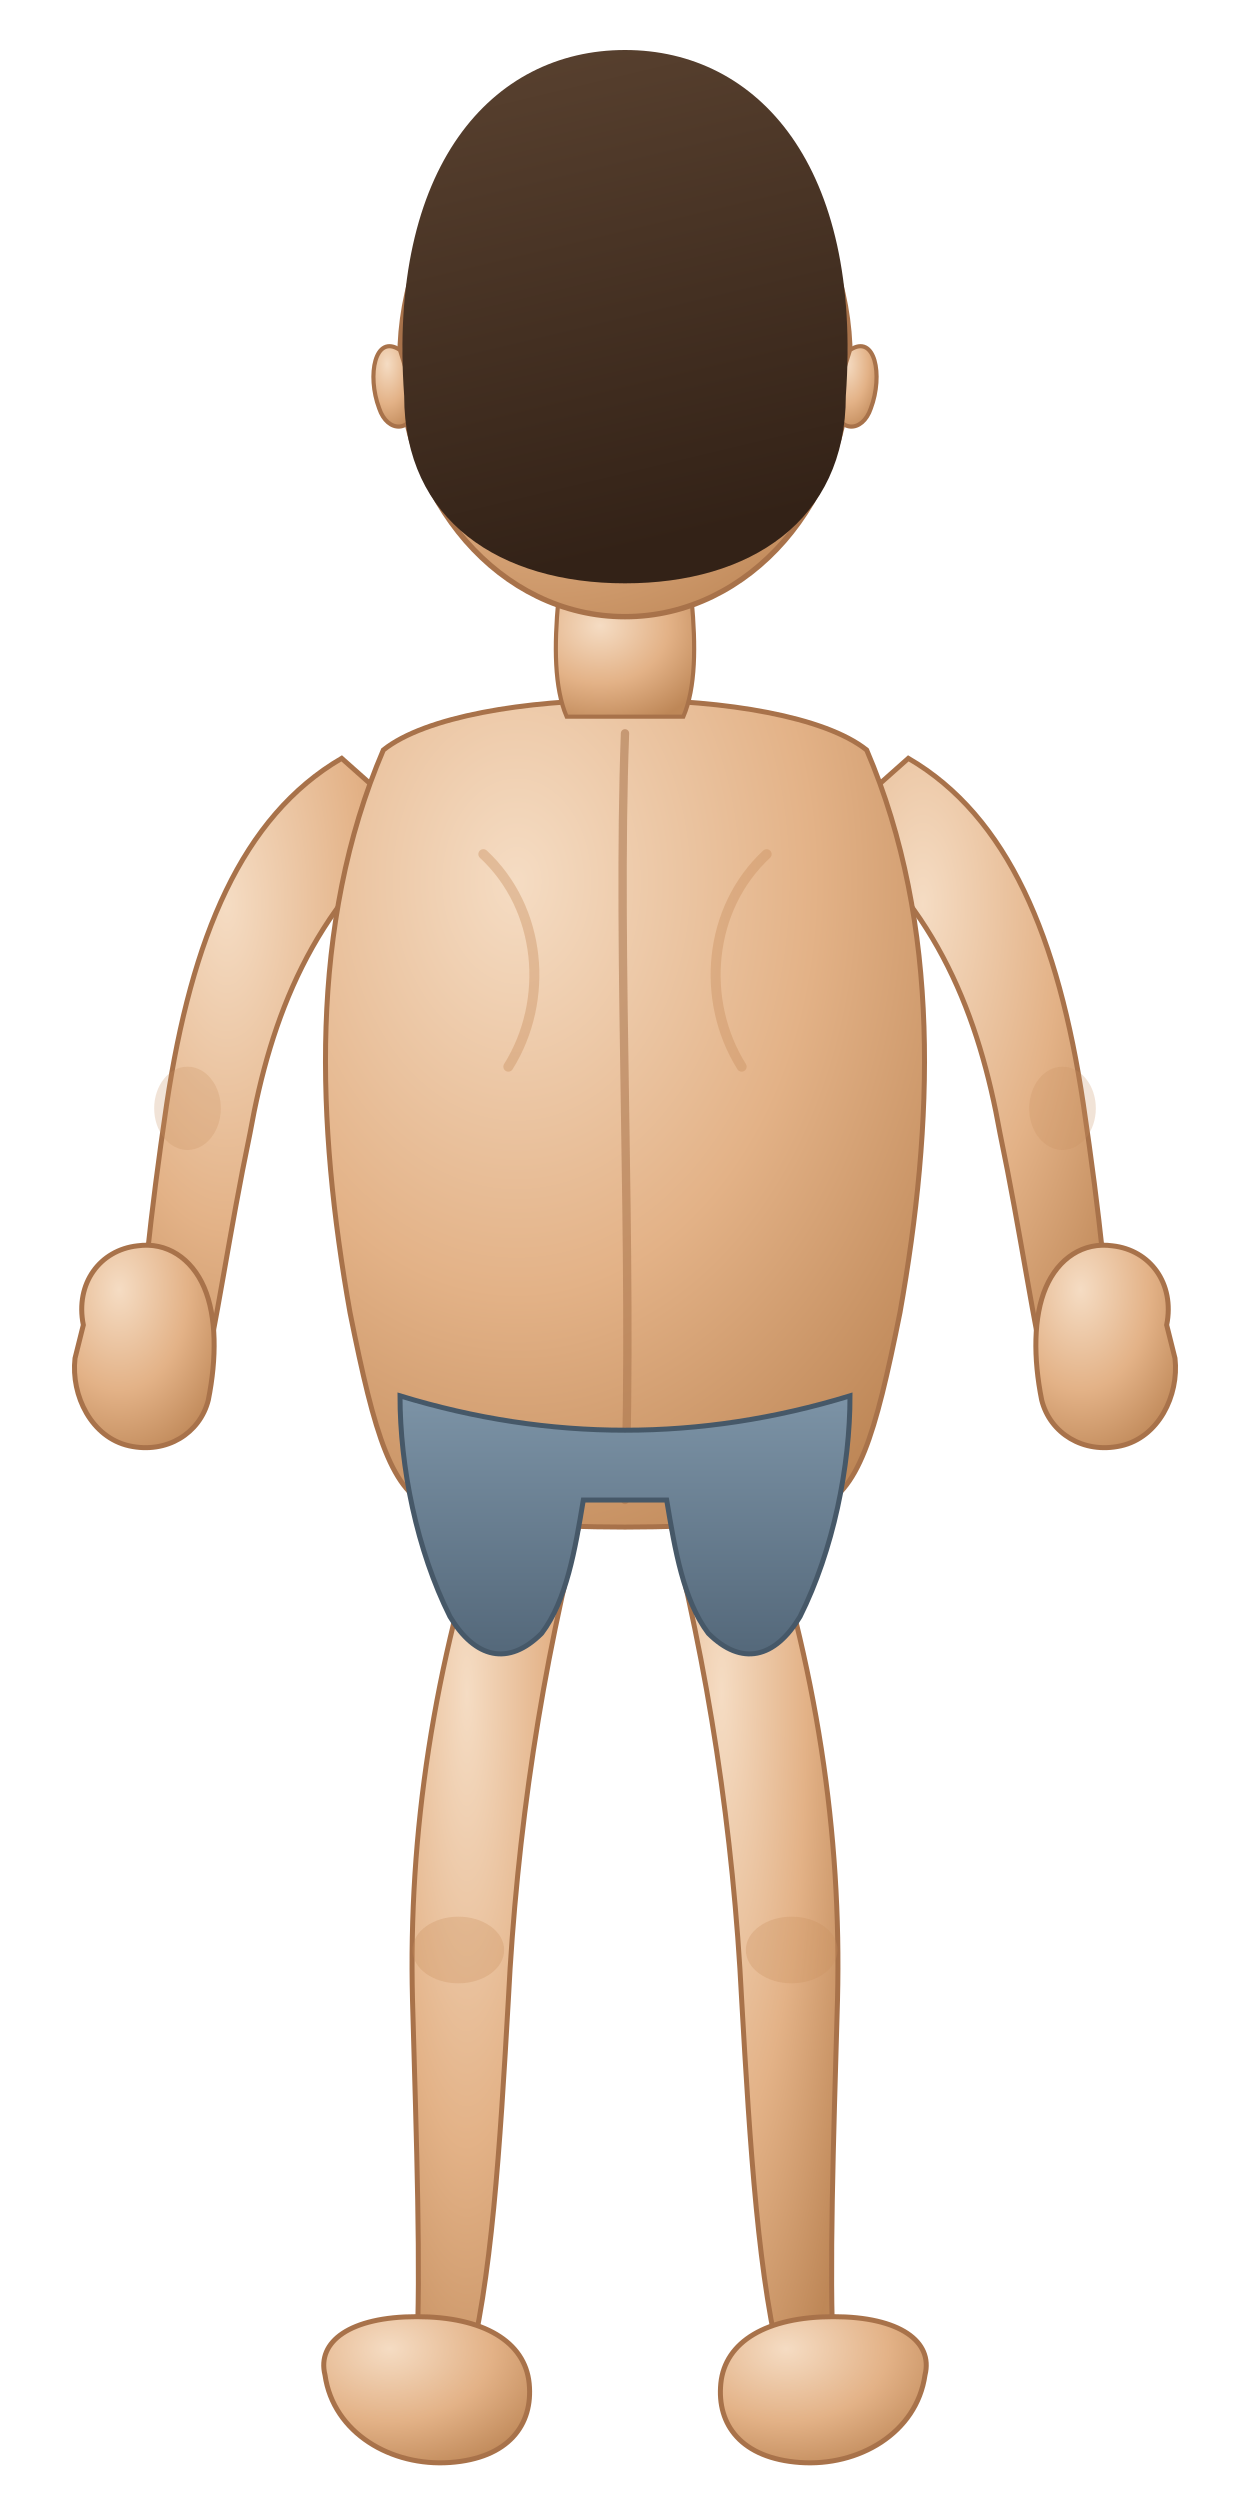
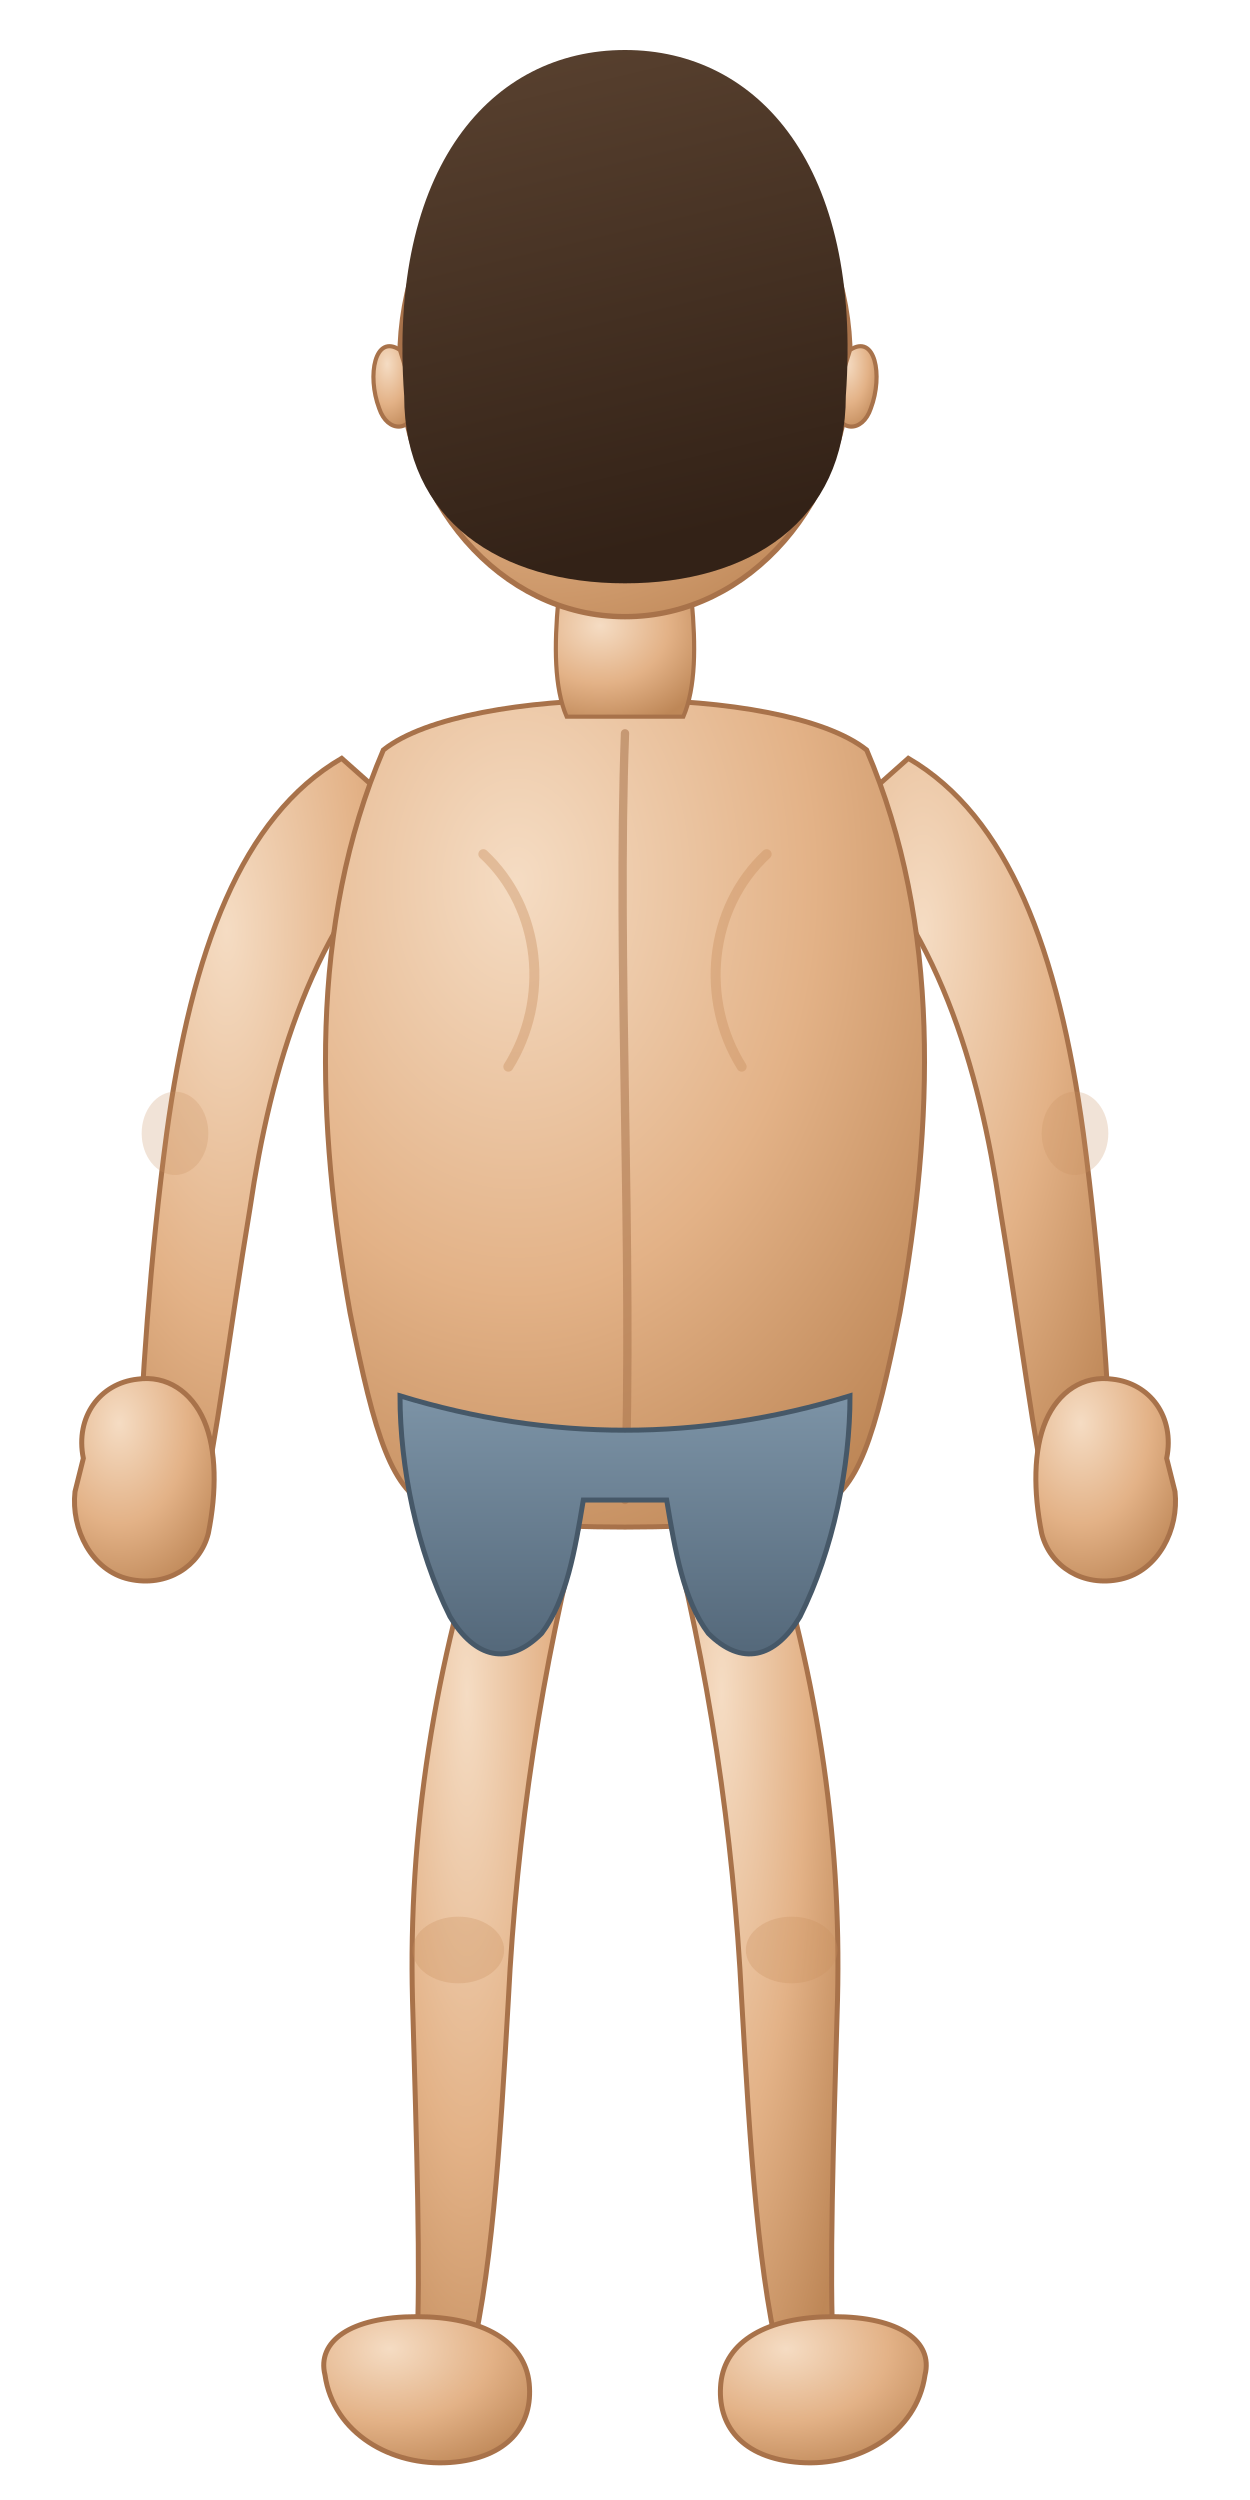
<svg xmlns="http://www.w3.org/2000/svg" viewBox="0 0 300 600" role="img" aria-labelledby="bodyBackTitle">
  <defs>
    <radialGradient id="skinGradB" cx="32%" cy="22%" r="90%">
      <stop offset="0%" stop-color="#F5DCC3" />
      <stop offset="55%" stop-color="#E3B287" />
      <stop offset="100%" stop-color="#BE8757" />
    </radialGradient>
    <linearGradient id="hairGradB" x1="0%" y1="0%" x2="20%" y2="100%">
      <stop offset="0%" stop-color="#5A4230" />
      <stop offset="100%" stop-color="#332217" />
    </linearGradient>
    <linearGradient id="shortsGradB" x1="0%" y1="0%" x2="0%" y2="100%">
      <stop offset="0%" stop-color="#7C93A6" />
      <stop offset="100%" stop-color="#54687A" />
    </linearGradient>
  </defs>
  <path d="M118,358 C104,400 98,440 99,480 C100,515 101,545 100,565 C99,578 108,582 112,570 C118,548 120,515 122,480 C124,440 130,400 140,362 Z" fill="url(#skinGradB)" stroke="#A8724A" stroke-width="1.2" />
  <path d="M182,358 C196,400 202,440 201,480 C200,515 199,545 200,565 C201,578 192,582 188,570 C182,548 180,515 178,480 C176,440 170,400 160,362 Z" fill="url(#skinGradB)" stroke="#A8724A" stroke-width="1.2" />
  <ellipse cx="110" cy="468" rx="11" ry="8" fill="#C98F5E" opacity="0.3" />
  <ellipse cx="190" cy="468" rx="11" ry="8" fill="#C98F5E" opacity="0.3" />
  <path d="M78,570 C76,562 84,556 100,556 C116,556 126,562 127,572 C128,582 122,590 108,591 C94,592 80,584 78,570 Z" fill="url(#skinGradB)" stroke="#A8724A" stroke-width="1.2" />
  <path d="M222,570 C224,562 216,556 200,556 C184,556 174,562 173,572 C172,582 178,590 192,591 C206,592 220,584 222,570 Z" fill="url(#skinGradB)" stroke="#A8724A" stroke-width="1.2" />
-   <path d="M82,182 C58,196 46,225 40,265 C36,292 34,312 33,330 C32,340 44,344 48,335 C52,318 55,296 60,272 C65,244 75,218 100,198 Z" fill="url(#skinGradB)" stroke="#A8724A" stroke-width="1.2" />
-   <path d="M218,182 C242,196 254,225 260,265 C264,292 266,312 267,330 C268,340 256,344 252,335 C248,318 245,296 240,272 C235,244 225,218 200,198 Z" fill="url(#skinGradB)" stroke="#A8724A" stroke-width="1.2" />
-   <ellipse cx="45" cy="266" rx="8" ry="10" fill="#C98F5E" opacity="0.25" />
-   <ellipse cx="255" cy="266" rx="8" ry="10" fill="#C98F5E" opacity="0.25" />
-   <path d="M20,318 C18,308 24,300 33,299 C40,298 46,302 49,309 C52,316 52,326 50,336 C48,344 40,349 31,347 C22,345 17,335 18,326 Z" fill="url(#skinGradB)" stroke="#A8724A" stroke-width="1.2" />
-   <path d="M280,318 C282,308 276,300 267,299 C260,298 254,302 251,309 C248,316 248,326 250,336 C252,344 260,349 269,347 C278,345 283,335 282,326 Z" fill="url(#skinGradB)" stroke="#A8724A" stroke-width="1.2" />
+   <path d="M82,182 C58,196 46,228 40,272 C36,302 34,332 33,358 C32,368 44,372 48,363 C52,346 55,320 60,290 C65,256 75,222 100,198 Z" fill="url(#skinGradB)" stroke="#A8724A" stroke-width="1.2" />
+   <path d="M218,182 C242,196 254,228 260,272 C264,302 266,332 267,358 C268,368 256,372 252,363 C248,346 245,320 240,290 C235,256 225,222 200,198 Z" fill="url(#skinGradB)" stroke="#A8724A" stroke-width="1.2" />
+   <ellipse cx="42" cy="272" rx="8" ry="10" fill="#C98F5E" opacity="0.25" />
+   <ellipse cx="258" cy="272" rx="8" ry="10" fill="#C98F5E" opacity="0.25" />
+   <path d="M20,350 C18,340 24,332 33,331 C40,330 46,334 49,341 C52,348 52,358 50,368 C48,376 40,381 31,379 C22,377 17,367 18,358 Z" fill="url(#skinGradB)" stroke="#A8724A" stroke-width="1.2" />
+   <path d="M280,350 C282,340 276,332 267,331 C260,330 254,334 251,341 C248,348 248,358 250,368 C252,376 260,381 269,379 C278,377 283,367 282,358 Z" fill="url(#skinGradB)" stroke="#A8724A" stroke-width="1.2" />
  <path d="M92,180 C74,222 76,270 84,315 C90,345 94,358 104,362 C120,368 180,368 196,362 C206,358 210,345 216,315 C224,270 226,222 208,180 C188,164 112,164 92,180 Z" fill="url(#skinGradB)" stroke="#A8724A" stroke-width="1.2" />
  <path d="M116,205 C130,218 132,240 122,256" stroke="#C98F5E" stroke-width="2.4" fill="none" opacity="0.4" stroke-linecap="round" />
  <path d="M184,205 C170,218 168,240 178,256" stroke="#C98F5E" stroke-width="2.4" fill="none" opacity="0.4" stroke-linecap="round" />
  <path d="M150,176 C148,230 152,300 150,360" stroke="#A8724A" stroke-width="2" fill="none" stroke-linecap="round" opacity="0.55" />
  <path d="M96,335 C96,352 100,372 108,388 C114,398 122,400 130,392 C136,384 138,372 140,360 L160,360 C162,372 164,384 170,392 C178,400 186,398 192,388 C200,372 204,352 204,335 C168,346 132,346 96,335 Z" fill="url(#shortsGradB)" stroke="#465868" stroke-width="1.2" />
  <path d="M134,144 C133,155 133,165 136,172 L164,172 C167,165 167,155 166,144 Z" fill="url(#skinGradB)" stroke="#A8724A" stroke-width="1" />
  <ellipse cx="150" cy="86" rx="54" ry="62" fill="url(#skinGradB)" stroke="#A8724A" stroke-width="1.3" />
  <path d="M96,84 C90,80 88,90 91,98 C93,104 99,104 100,97 Z" fill="url(#skinGradB)" stroke="#A8724A" stroke-width="1" />
  <path d="M204,84 C210,80 212,90 209,98 C207,104 201,104 200,97 Z" fill="url(#skinGradB)" stroke="#A8724A" stroke-width="1" />
  <path d="M97,95 C93,40 118,12 150,12 C182,12 207,40 203,95 C203,125 180,140 150,140 C120,140 97,125 97,95 Z" fill="url(#hairGradB)" />
</svg>
